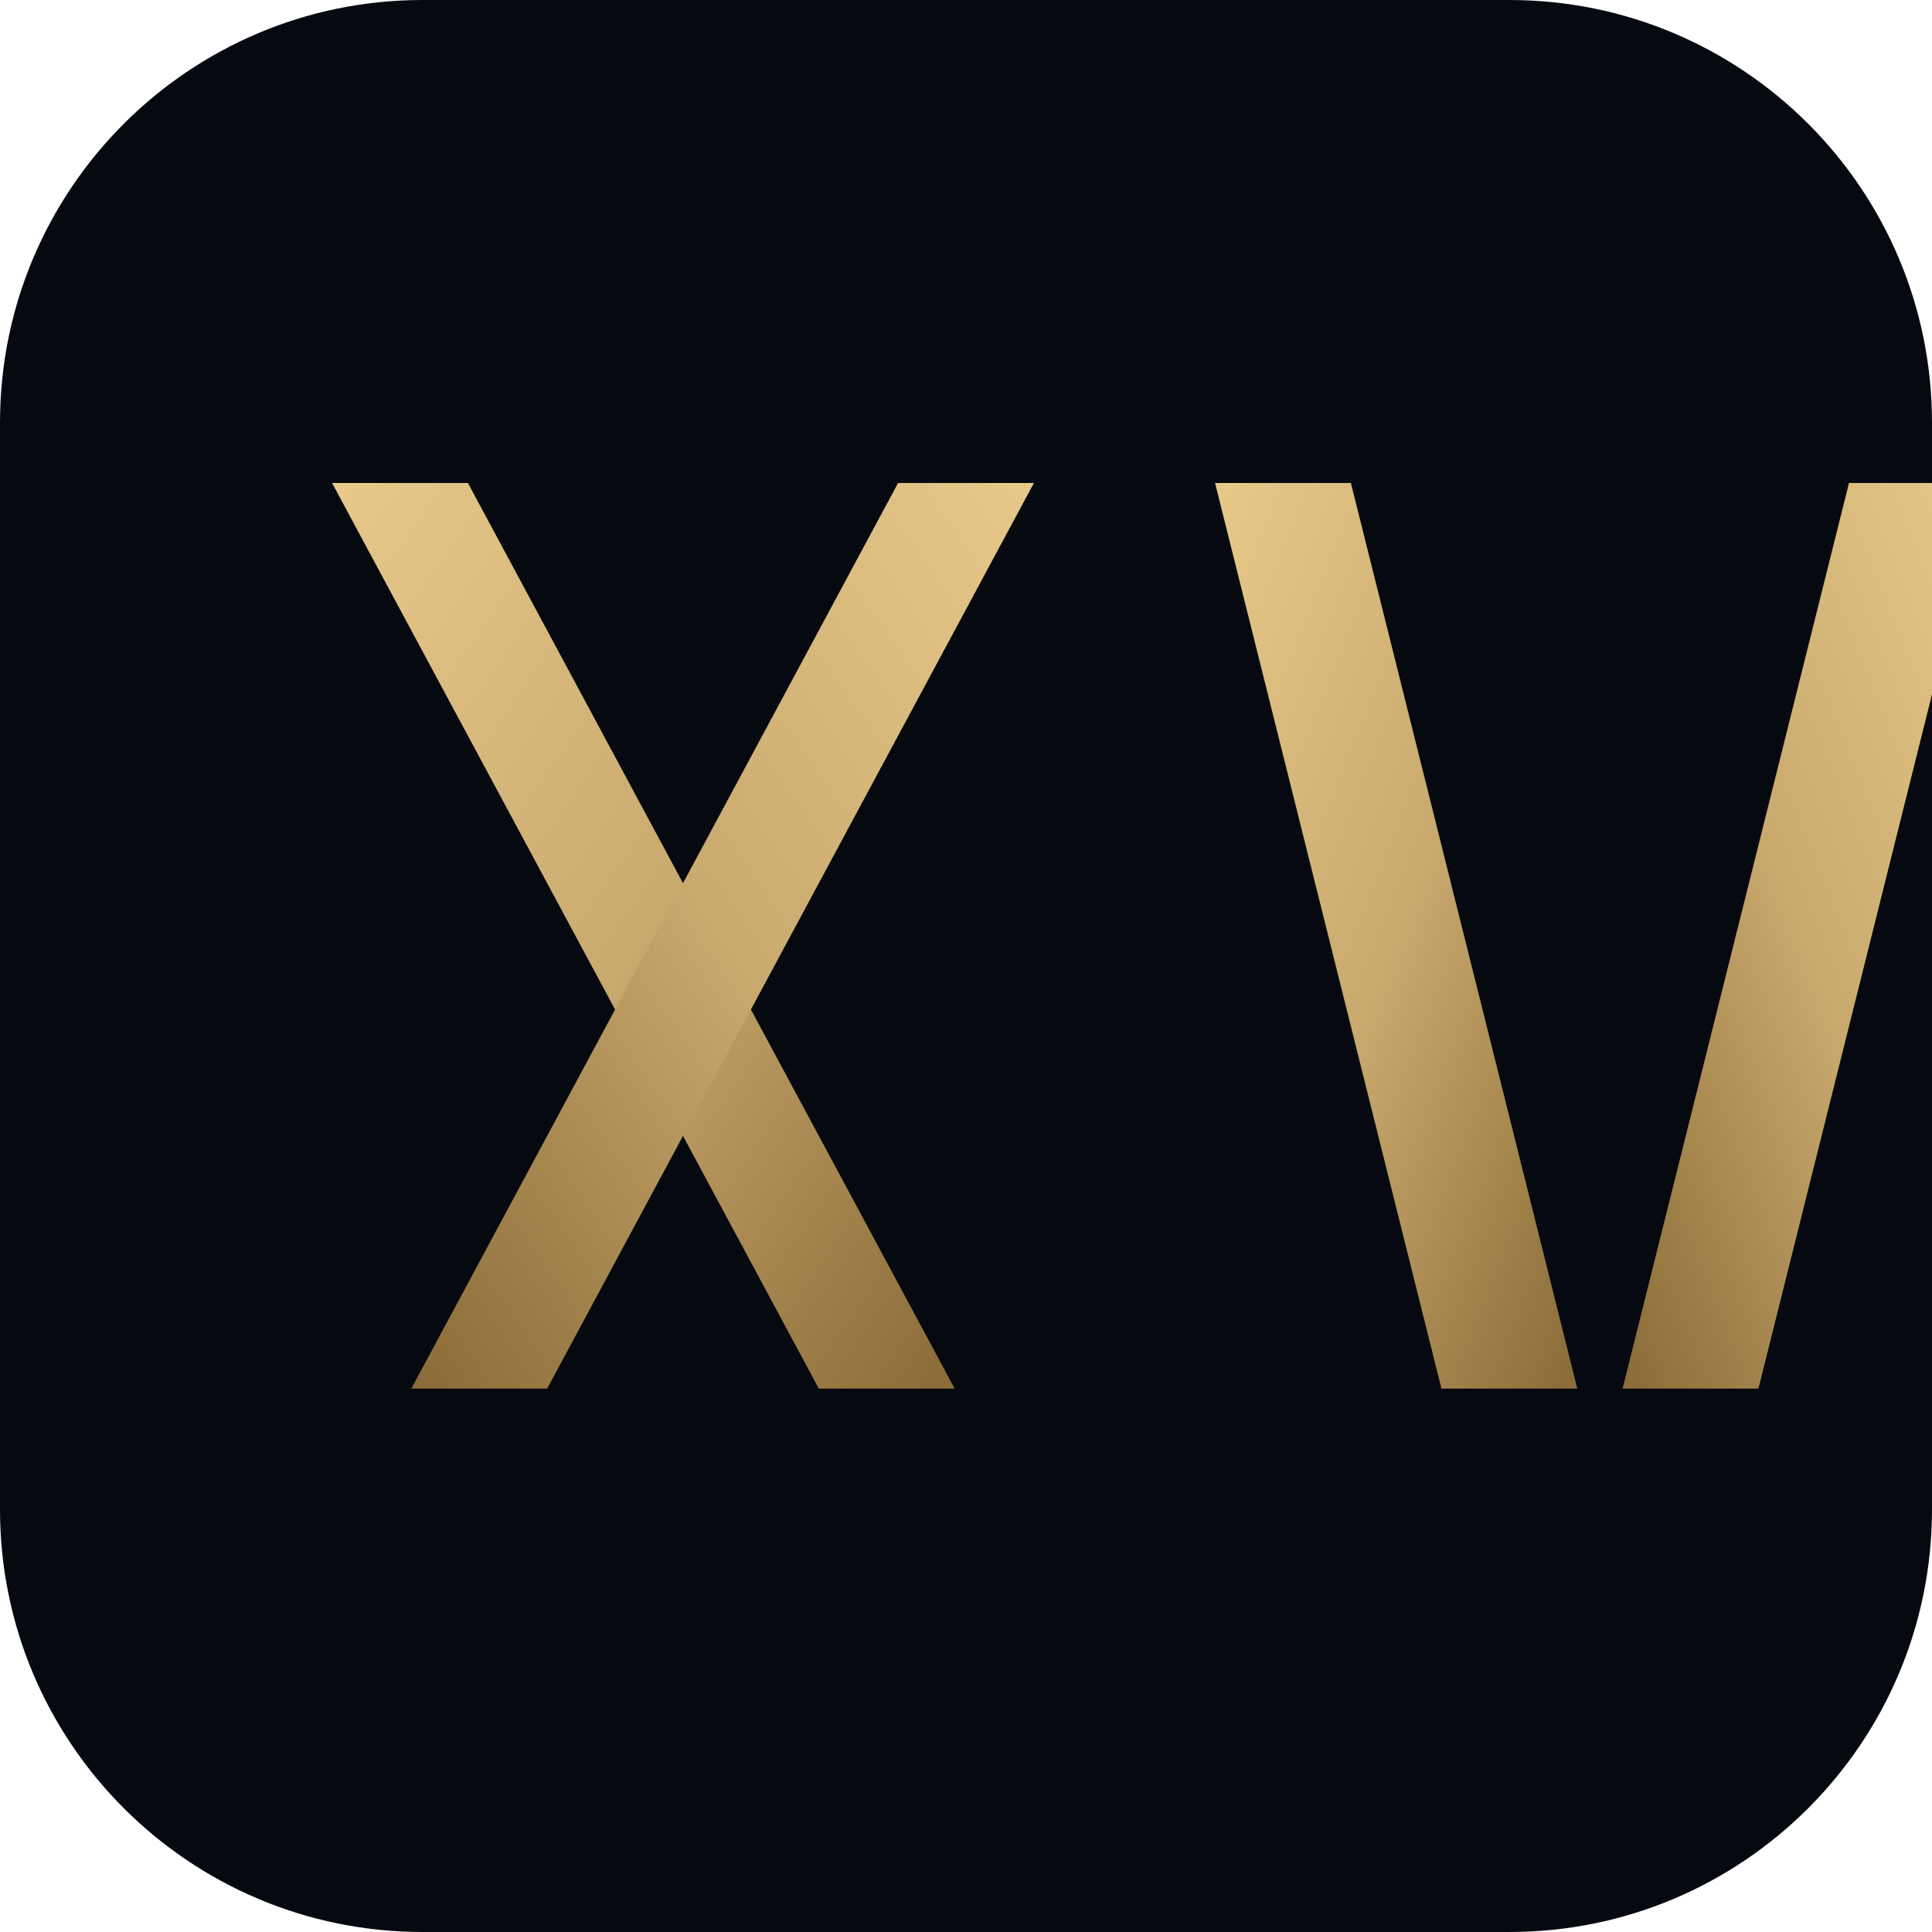
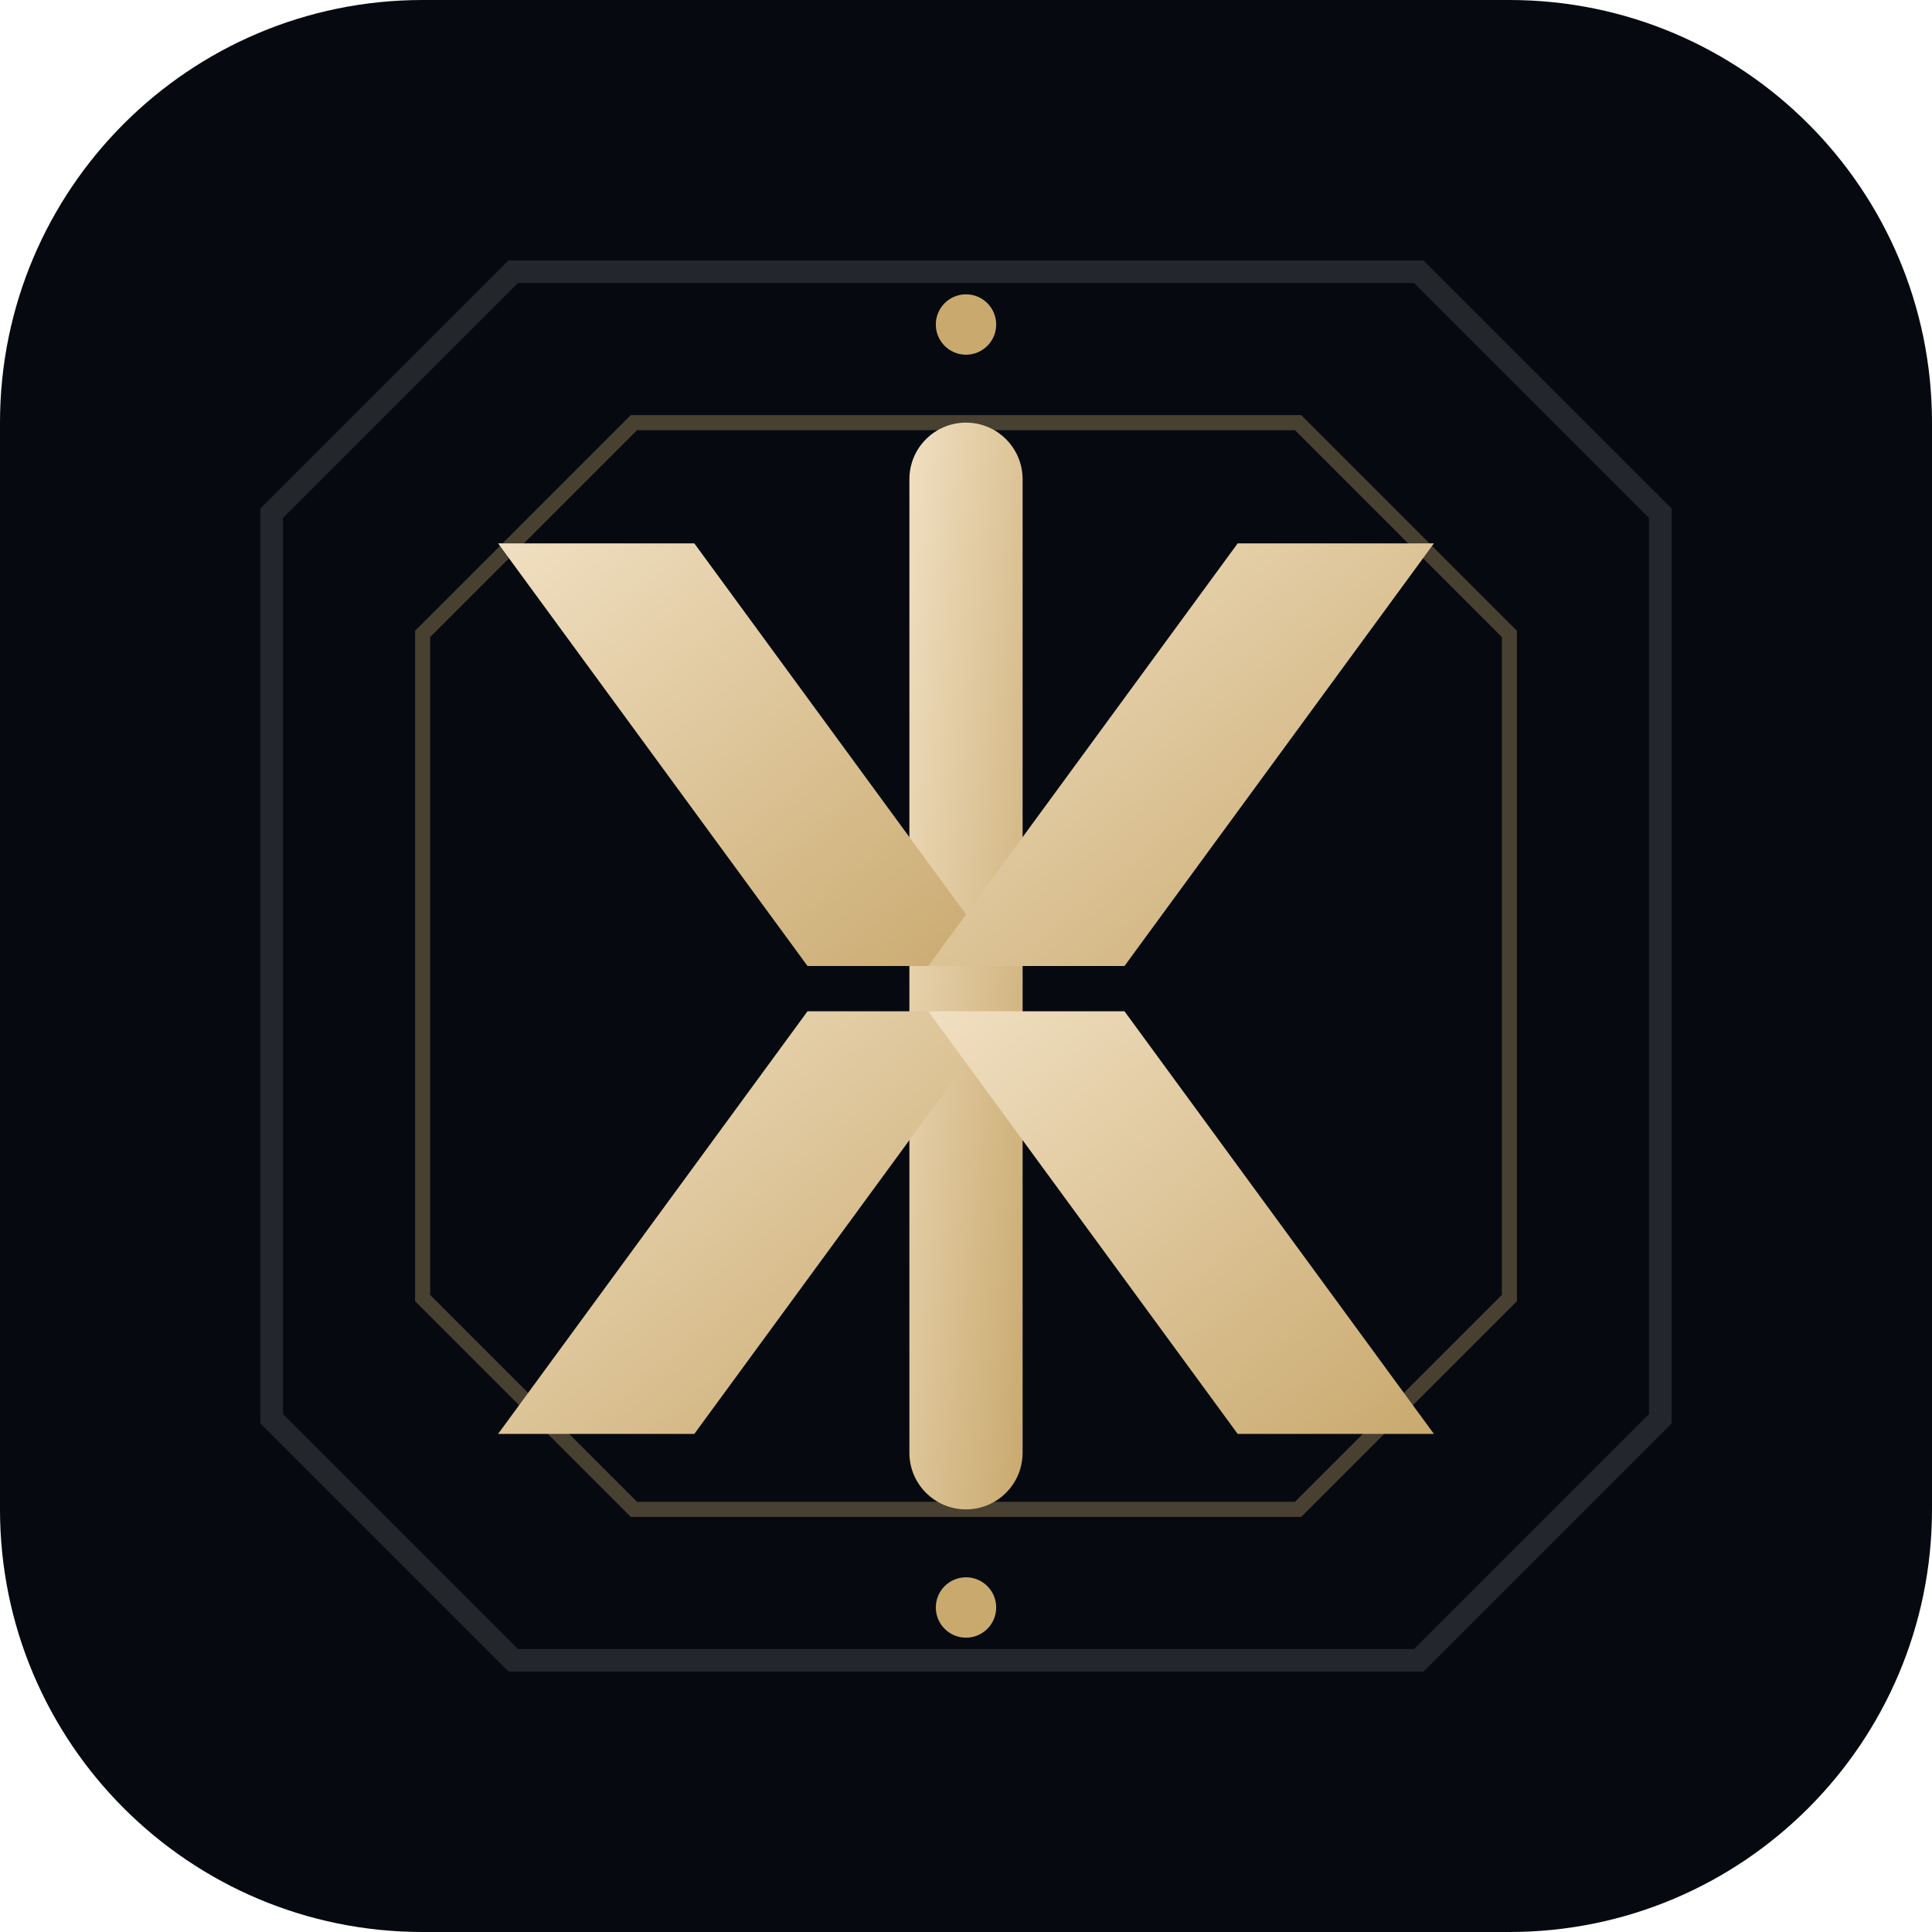
- <svg xmlns="http://www.w3.org/2000/svg" width="512" height="512" viewBox="0 0 512 512" role="img" aria-labelledby="appIconTitle">
+ <svg xmlns="http://www.w3.org/2000/svg" viewBox="0 0 512 512" role="img" aria-label="XVI Group app icon">
  <defs>
-     <linearGradient id="appBronze" x1="0" y1="0" x2="0" y2="1">
-       <stop offset="0%" stop-color="#E8C98A" />
-       <stop offset="25%" stop-color="#C9A96E" />
-       <stop offset="50%" stop-color="#E8C98A" />
-       <stop offset="75%" stop-color="#C9A96E" />
-       <stop offset="100%" stop-color="#8A6A36" />
-     </linearGradient>
-     <linearGradient id="appHighlight" x1="0" y1="0" x2="0" y2="1">
-       <stop offset="0%" stop-color="#E8C98A" />
+     <linearGradient id="gold" x1="0%" y1="0%" x2="100%" y2="100%">
+       <stop offset="0%" stop-color="#F0DFC1" />
      <stop offset="100%" stop-color="#C9A96E" />
-     </linearGradient>
-     <linearGradient id="appShadow" x1="0" y1="0" x2="0" y2="1">
-       <stop offset="0%" stop-color="#C9A96E" />
-       <stop offset="100%" stop-color="#6D532A" />
-     </linearGradient>
-     <linearGradient id="appLeftDiag" x1="0" y1="0" x2="1" y2="1">
-       <stop offset="0%" stop-color="#E8C98A" />
-       <stop offset="50%" stop-color="#C9A96E" />
-       <stop offset="100%" stop-color="#8A6A36" />
-     </linearGradient>
-     <linearGradient id="appRightDiag" x1="1" y1="0" x2="0" y2="1">
-       <stop offset="0%" stop-color="#E8C98A" />
-       <stop offset="50%" stop-color="#C9A96E" />
-       <stop offset="100%" stop-color="#8A6A36" />
    </linearGradient>
  </defs>
  <rect width="512" height="512" rx="112" fill="#060A10" />
-   <g transform="translate(88, 128)">
-     <path d="M 0,0 L 36,0 L 165,240 L 129,240 Z" fill="url(#appLeftDiag)" />
-     <path d="M 150,0 L 186,0 L 57,240 L 21,240 Z" fill="url(#appRightDiag)" />
-     <path d="M 234,0 L 270,0 L 330,240 L 294,240 Z" fill="url(#appLeftDiag)" />
-     <path d="M 402,0 L 438,0 L 378,240 L 342,240 Z" fill="url(#appRightDiag)" />
-     <path d="M 486,15 L 522,15 L 522,225 L 486,225 Z" fill="url(#appBronze)" />
-     <path d="M 486,15 L 504,0 L 522,15 L 504,30 Z" fill="url(#appHighlight)" />
-     <path d="M 486,225 L 504,240 L 522,225 L 504,210 Z" fill="url(#appShadow)" />
-   </g>
+   <path d="M136 72H376L440 136V376L376 440H136L72 376V136L136 72Z" fill="none" stroke="rgba(255,255,255,0.12)" stroke-width="6" />
+   <path d="M168 112H344L400 168V344L344 400H168L112 344V168L168 112Z" fill="none" stroke="rgba(201,169,110,0.34)" stroke-width="4" />
+   <rect x="241" y="112" width="30" height="288" rx="15" fill="url(#gold)" />
+   <path d="M132 144H184L266 256H214L132 144Z" fill="url(#gold)" />
+   <path d="M214 268H266L184 380H132L214 268Z" fill="url(#gold)" />
+   <path d="M328 144H380L298 256H246L328 144Z" fill="url(#gold)" />
+   <path d="M246 268H298L380 380H328L246 268Z" fill="url(#gold)" />
+   <path d="M120 256H392" stroke="url(#gold)" stroke-width="5" stroke-linecap="round" opacity=".92" />
+   <circle cx="256" cy="86" r="8" fill="#C9A96E" />
+   <circle cx="256" cy="426" r="8" fill="#C9A96E" />
</svg>
